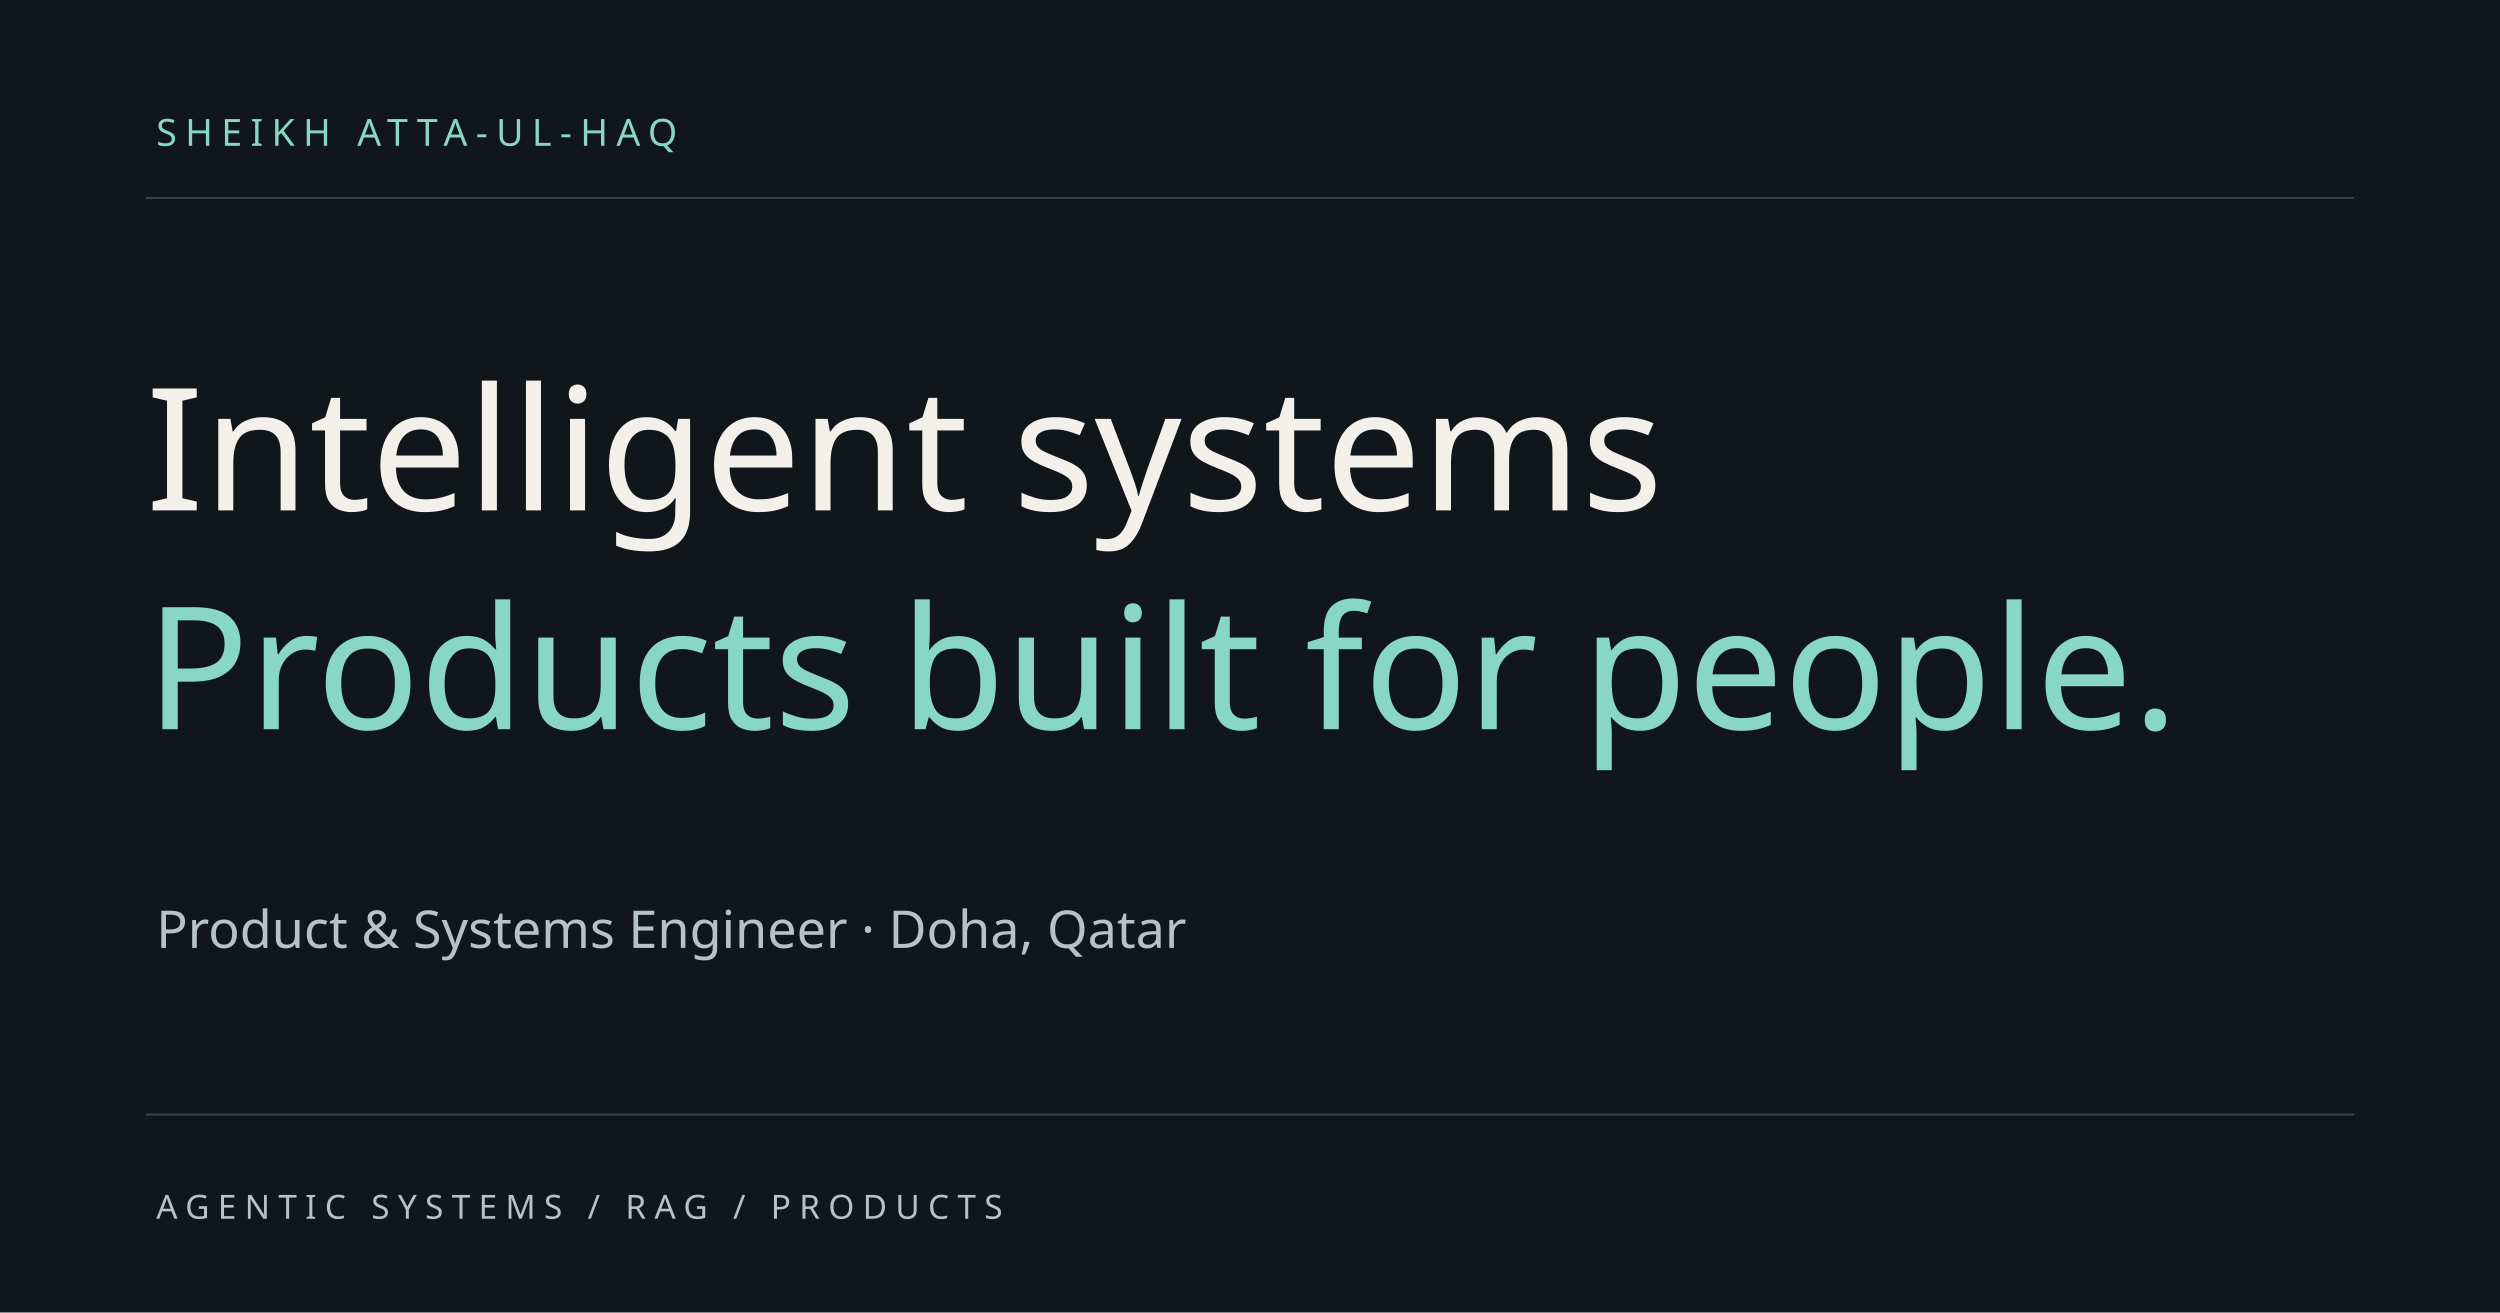
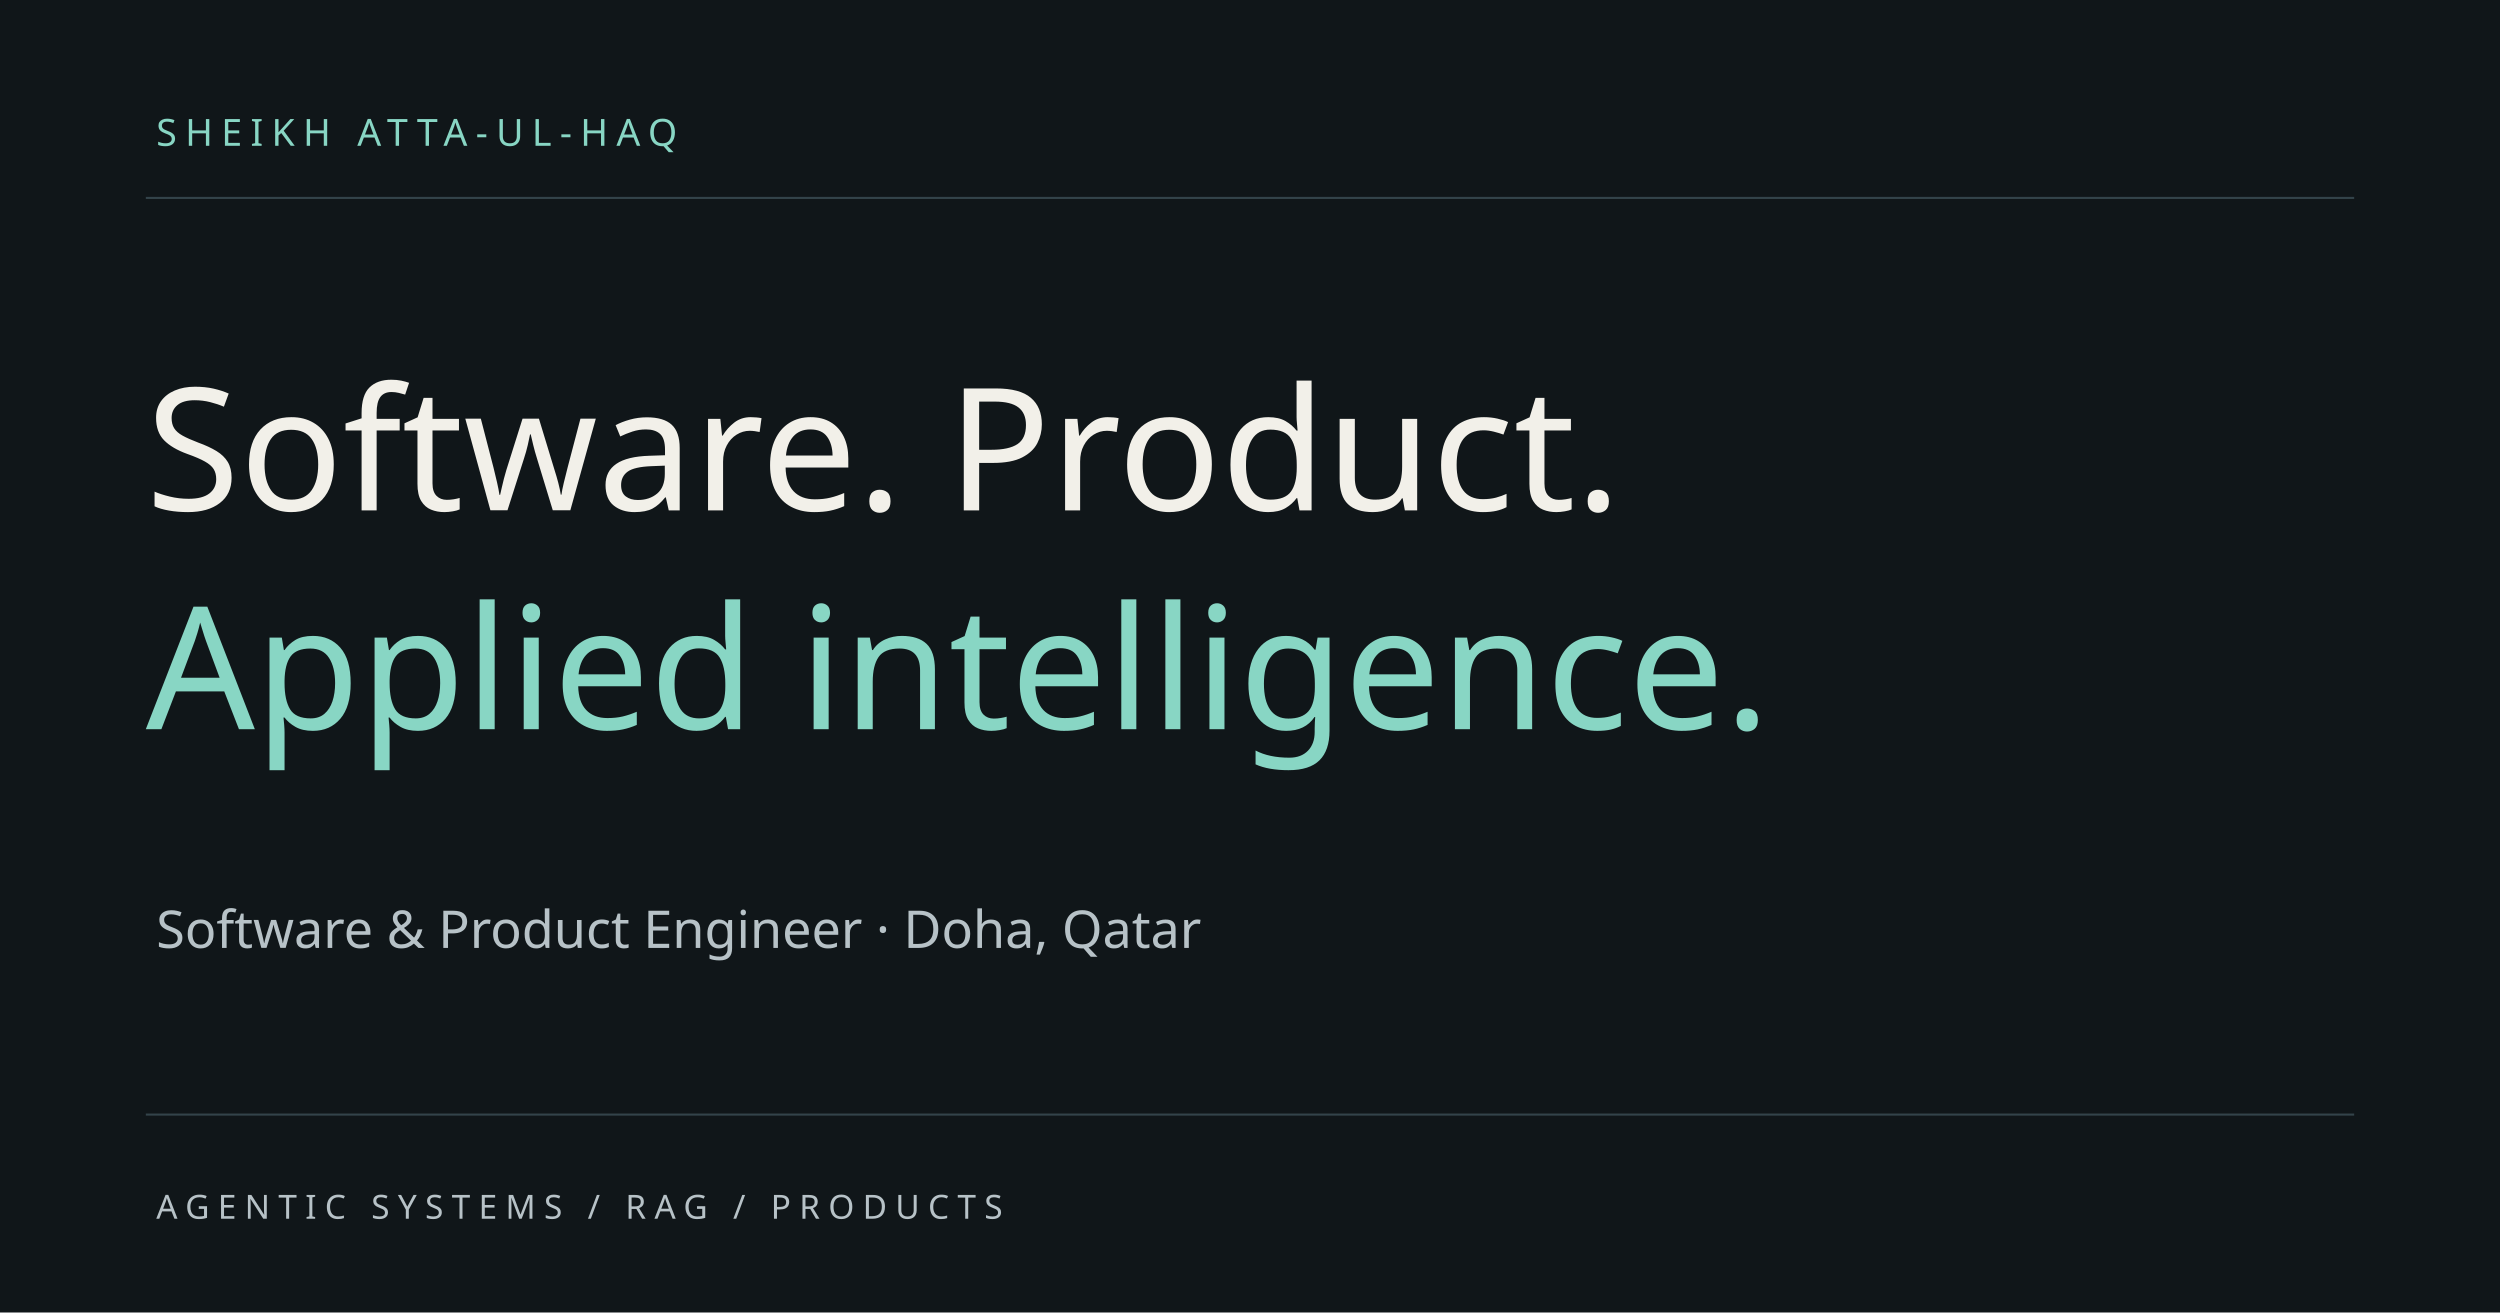
<svg xmlns="http://www.w3.org/2000/svg" width="1200" height="630" viewBox="0 0 1200 630">
  <rect width="1200" height="630" fill="#101619" />
  <path d="M70 95h1060M70 535h1060" stroke="#33434a" />
  <text x="75" y="70" fill="#88d6c4" font-family="sans-serif" font-size="18" letter-spacing="4">SHEIKH ATTA-UL-HAQ</text>
-   <text x="70" y="245" fill="#f2f0e9" font-family="sans-serif" font-size="82">Intelligent systems</text>
-   <text x="70" y="350" fill="#88d6c4" font-family="sans-serif" font-size="82">Products built for people.</text>
-   <text x="75" y="455" fill="#b7c2c7" font-family="sans-serif" font-size="25">Product &amp; Systems Engineer · Doha, Qatar</text>
+   <text x="70" y="245" fill="#f2f0e9" font-family="sans-serif" font-size="82">Software. Product.</text>
+   <text x="70" y="350" fill="#88d6c4" font-family="sans-serif" font-size="82">Applied intelligence.</text>
+   <text x="75" y="455" fill="#b7c2c7" font-family="sans-serif" font-size="25">Software &amp; Product Engineer · Doha, Qatar</text>
  <text x="75" y="585" fill="#b7c2c7" font-family="sans-serif" font-size="16" letter-spacing="4">AGENTIC SYSTEMS / RAG / PRODUCTS</text>
</svg>
